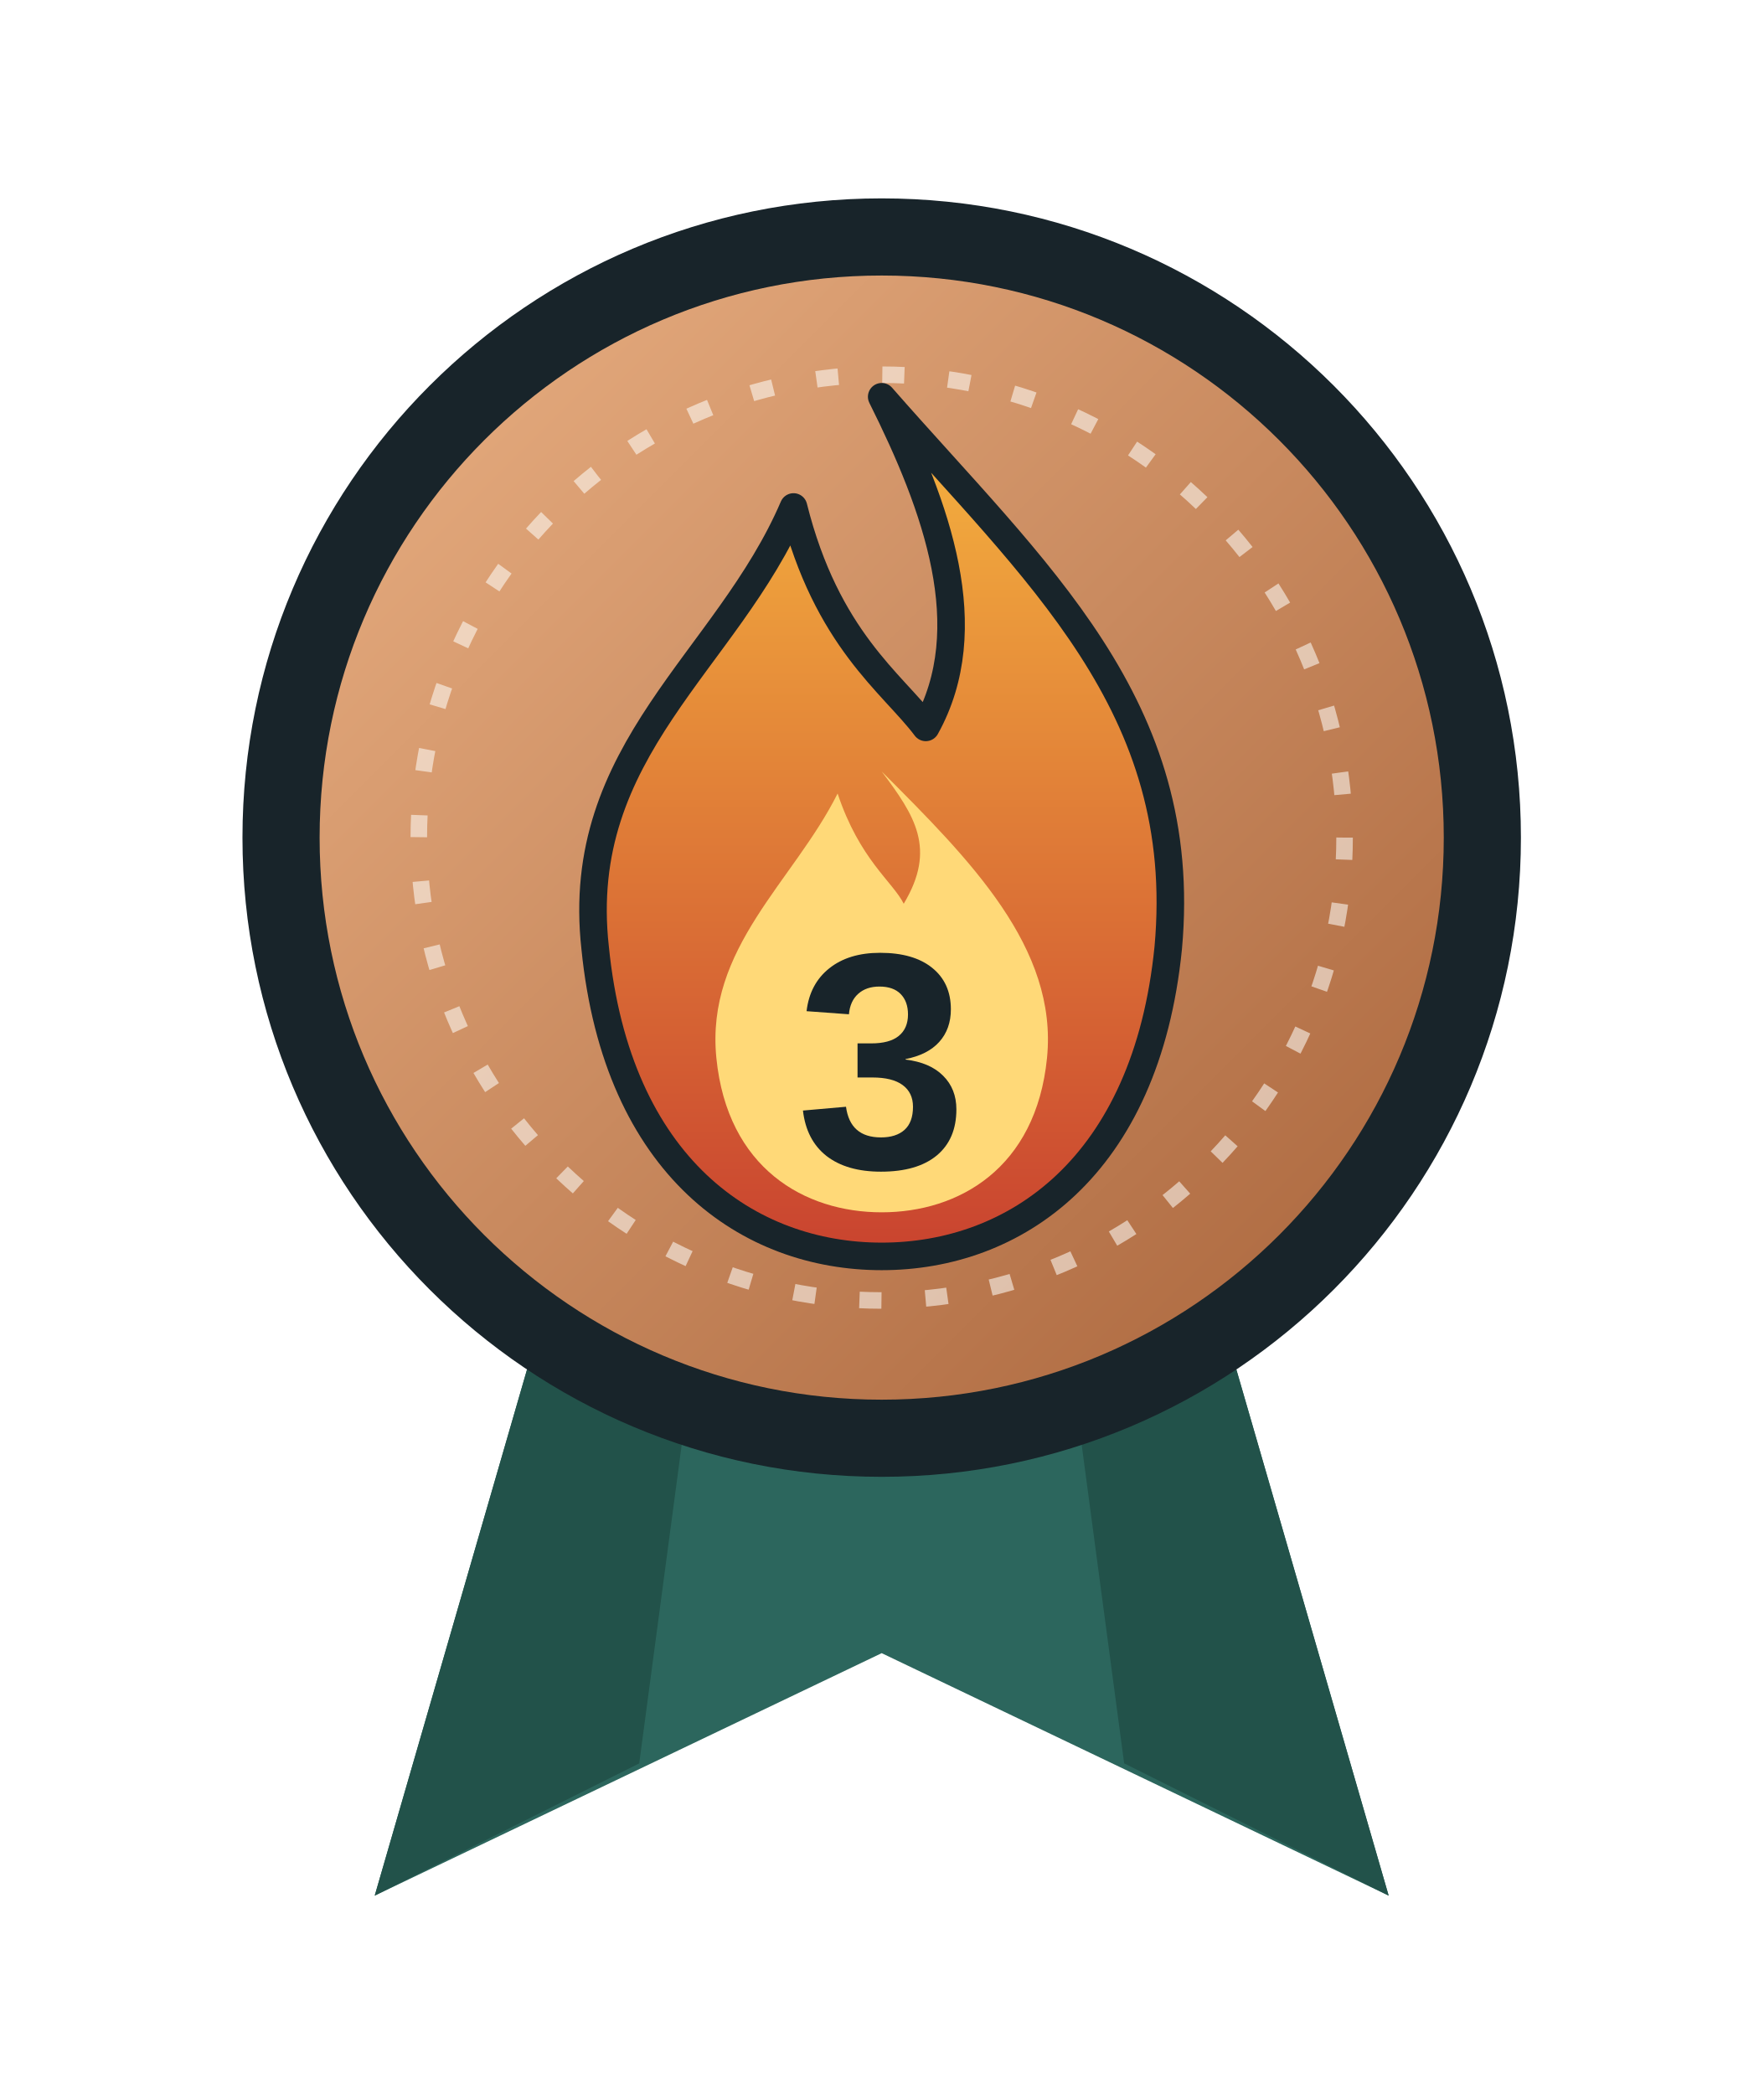
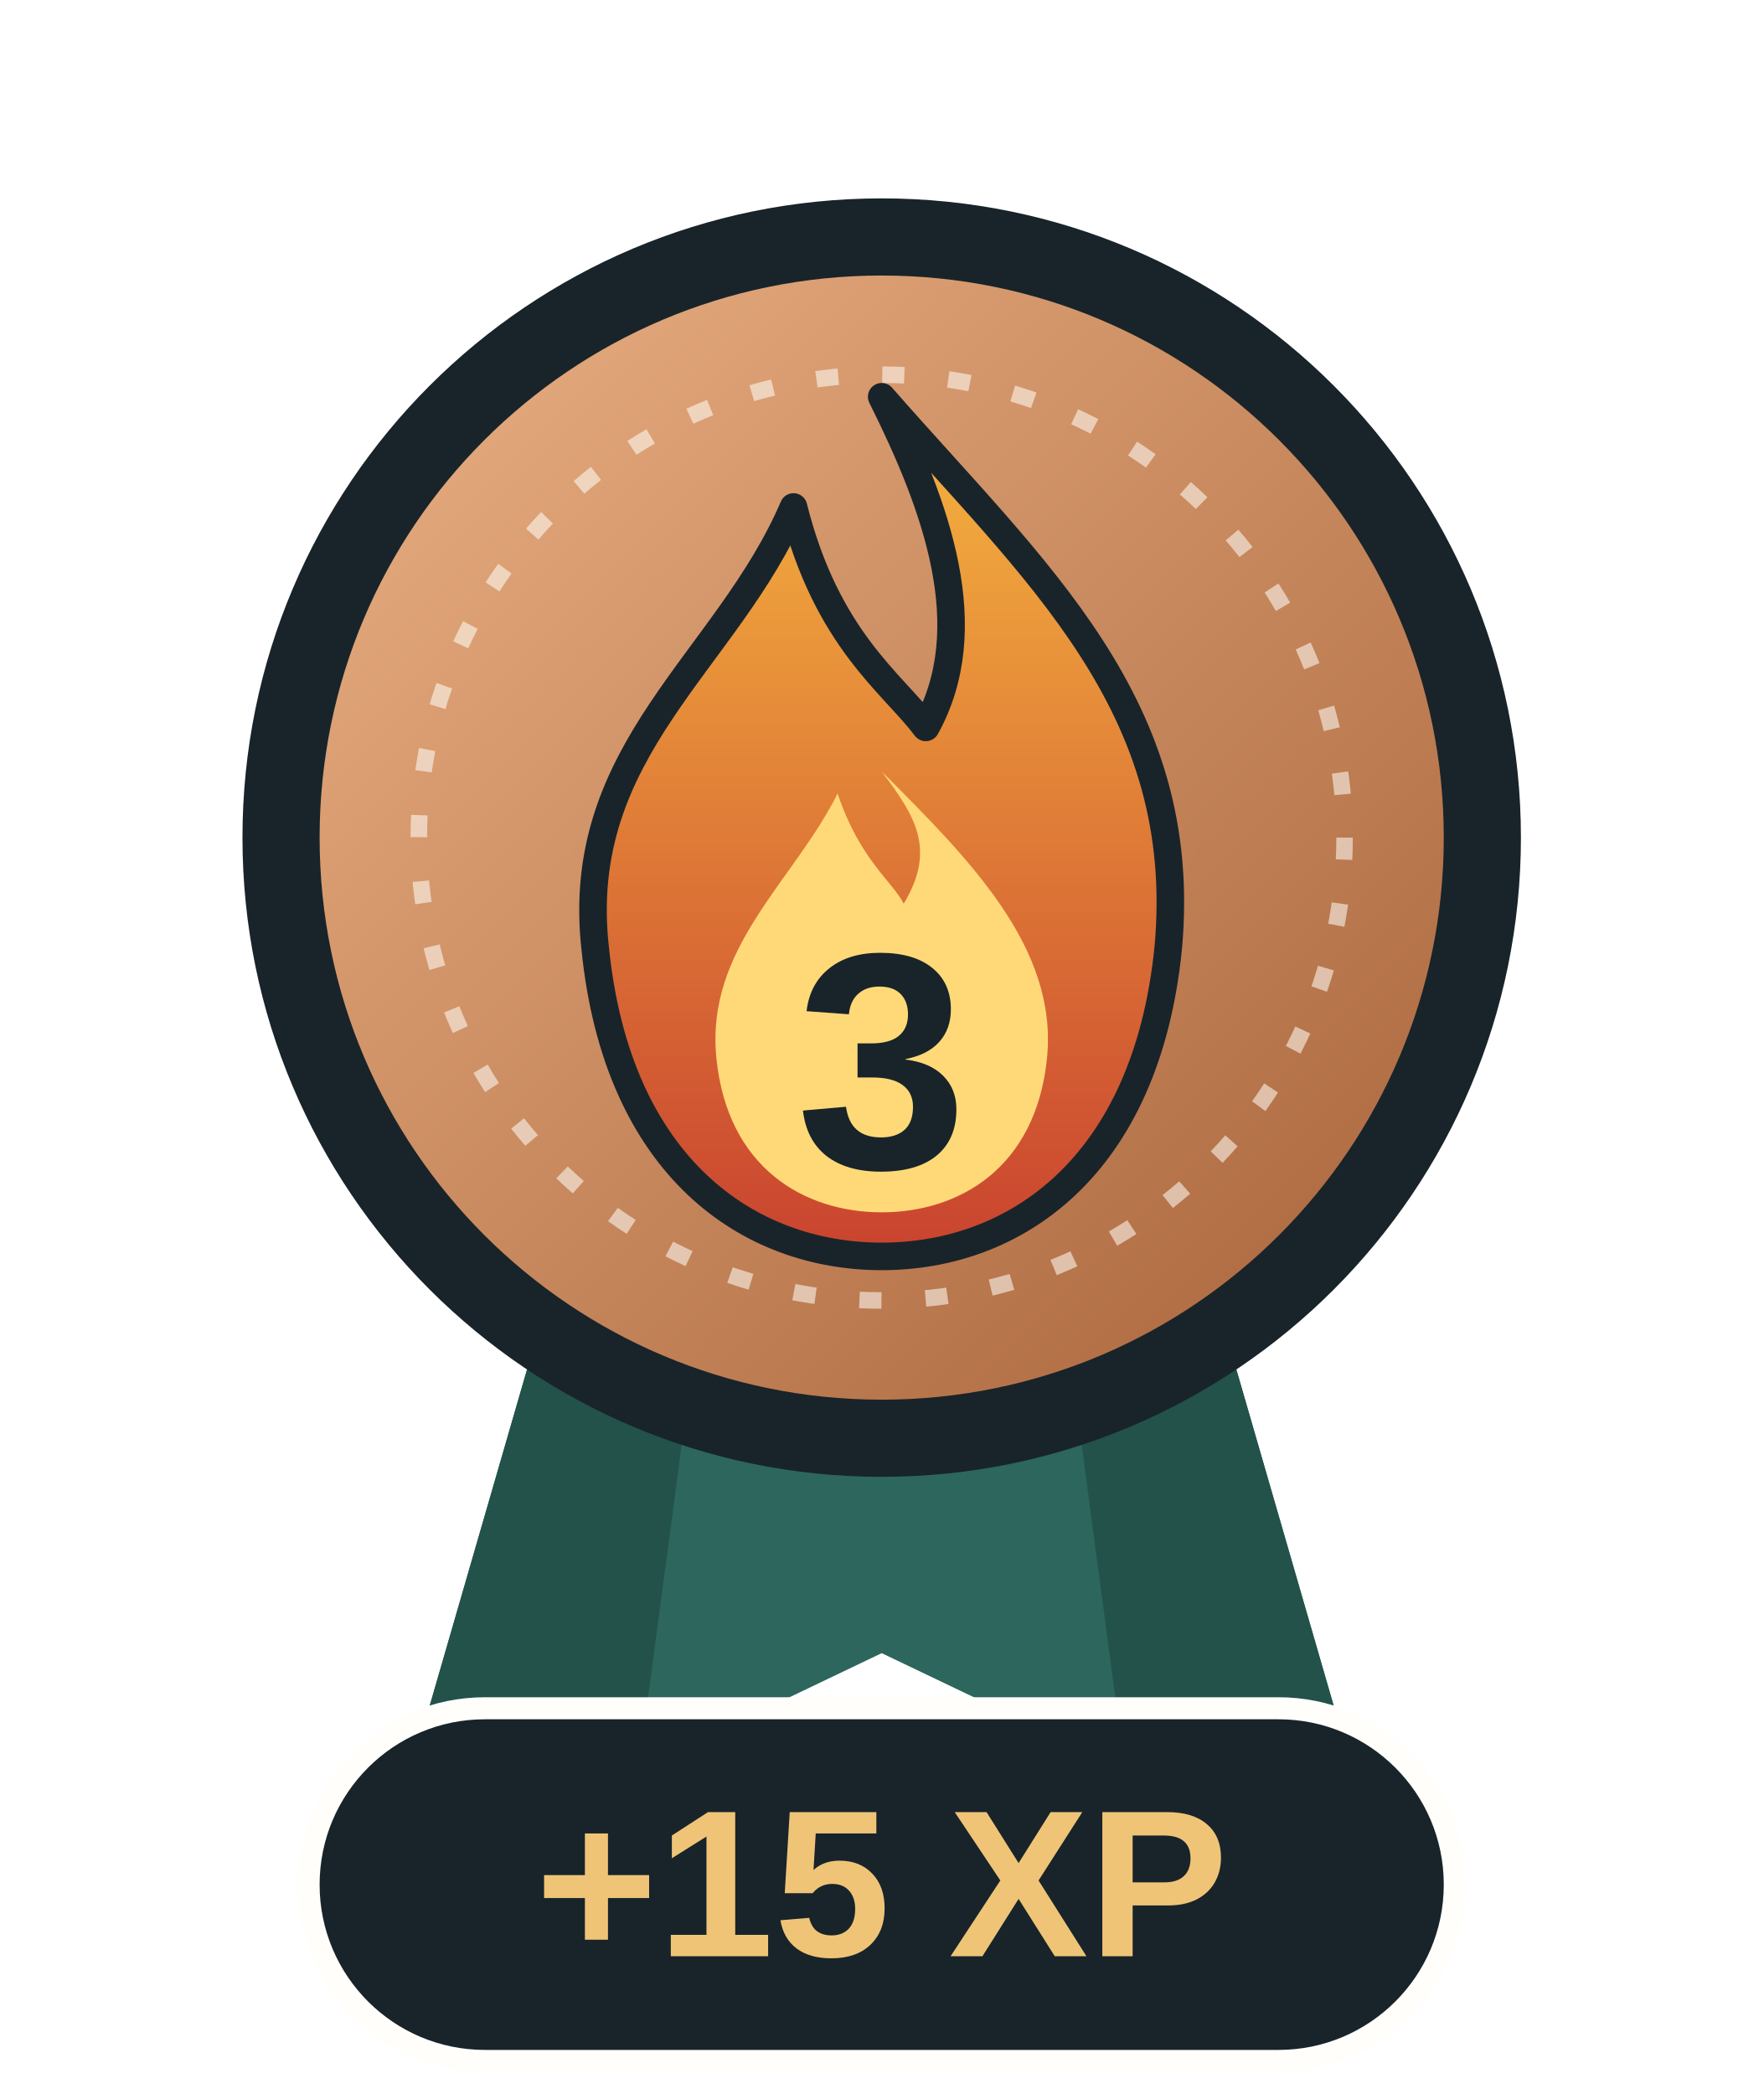
<svg xmlns="http://www.w3.org/2000/svg" viewBox="0 0 160 190" width="160" height="190">
  <defs>
    <linearGradient id="s3Face" x1="0%" y1="0%" x2="100%" y2="100%">
      <stop offset="0%" stop-color="#eab184" />
      <stop offset="100%" stop-color="#a8633a" />
    </linearGradient>
    <linearGradient id="s3Flame" x1="0%" y1="0%" x2="0%" y2="100%">
      <stop offset="0%" stop-color="#f6b53f" />
      <stop offset="100%" stop-color="#c9432f" />
    </linearGradient>
  </defs>
  <path d="M56 96 L34 172 L80 150 L126 172 L104 96 Z" fill="#2c665d" />
  <path d="M56 96 L34 172 L58 160 L66 100 Z" fill="#22524a" />
  <path d="M104 96 L126 172 L102 160 L94 100 Z" fill="#22524a" />
  <circle cx="80" cy="76" r="58" fill="#18242a" />
  <circle cx="80" cy="76" r="52" fill="url(#s3Face)" />
  <circle cx="80" cy="76" r="52" fill="none" stroke="#18242a" stroke-width="2" />
  <circle cx="80" cy="76" r="42" fill="none" stroke="#fffefa" stroke-opacity=".55" stroke-width="1.5" stroke-dasharray="2 4" />
  <g transform="translate(80 80)">
    <path d="M0 -44 C14 -28 28 -16 26 6 C24 26 12 34 0 34 C-12 34 -24 26 -26 6 C-28 -12 -14 -20 -8 -34 C-5 -22 1 -18 4 -14 C9 -23 5 -34 0 -44 Z" fill="url(#s3Flame)" stroke="#18242a" stroke-width="2.5" stroke-linejoin="round" />
    <path d="M0 -10 C8 -2 16 6 15 16 C14 26 7 30 0 30 C-7 30 -14 26 -15 16 C-16 6 -8 0 -4 -8 C-2 -2 1 0 2 2 C5 -3 3 -6 0 -10 Z" fill="#ffd978" />
    <text x="0" y="26" text-anchor="middle" font-family="'Trebuchet MS', 'Segoe UI', Arial, sans-serif" font-size="28" font-weight="800" fill="#18242a">3</text>
  </g>
+   <g>
+     <rect x="28" y="155" width="104" height="32" rx="16" fill="#18242a" stroke="#fffefa" stroke-width="2" />
+     <text x="80" y="177.5" text-anchor="middle" font-family="'Trebuchet MS', 'Segoe UI', Arial, sans-serif" font-size="19" font-weight="800" fill="#f0c477">+15 XP</text>
+   </g>
</svg>
